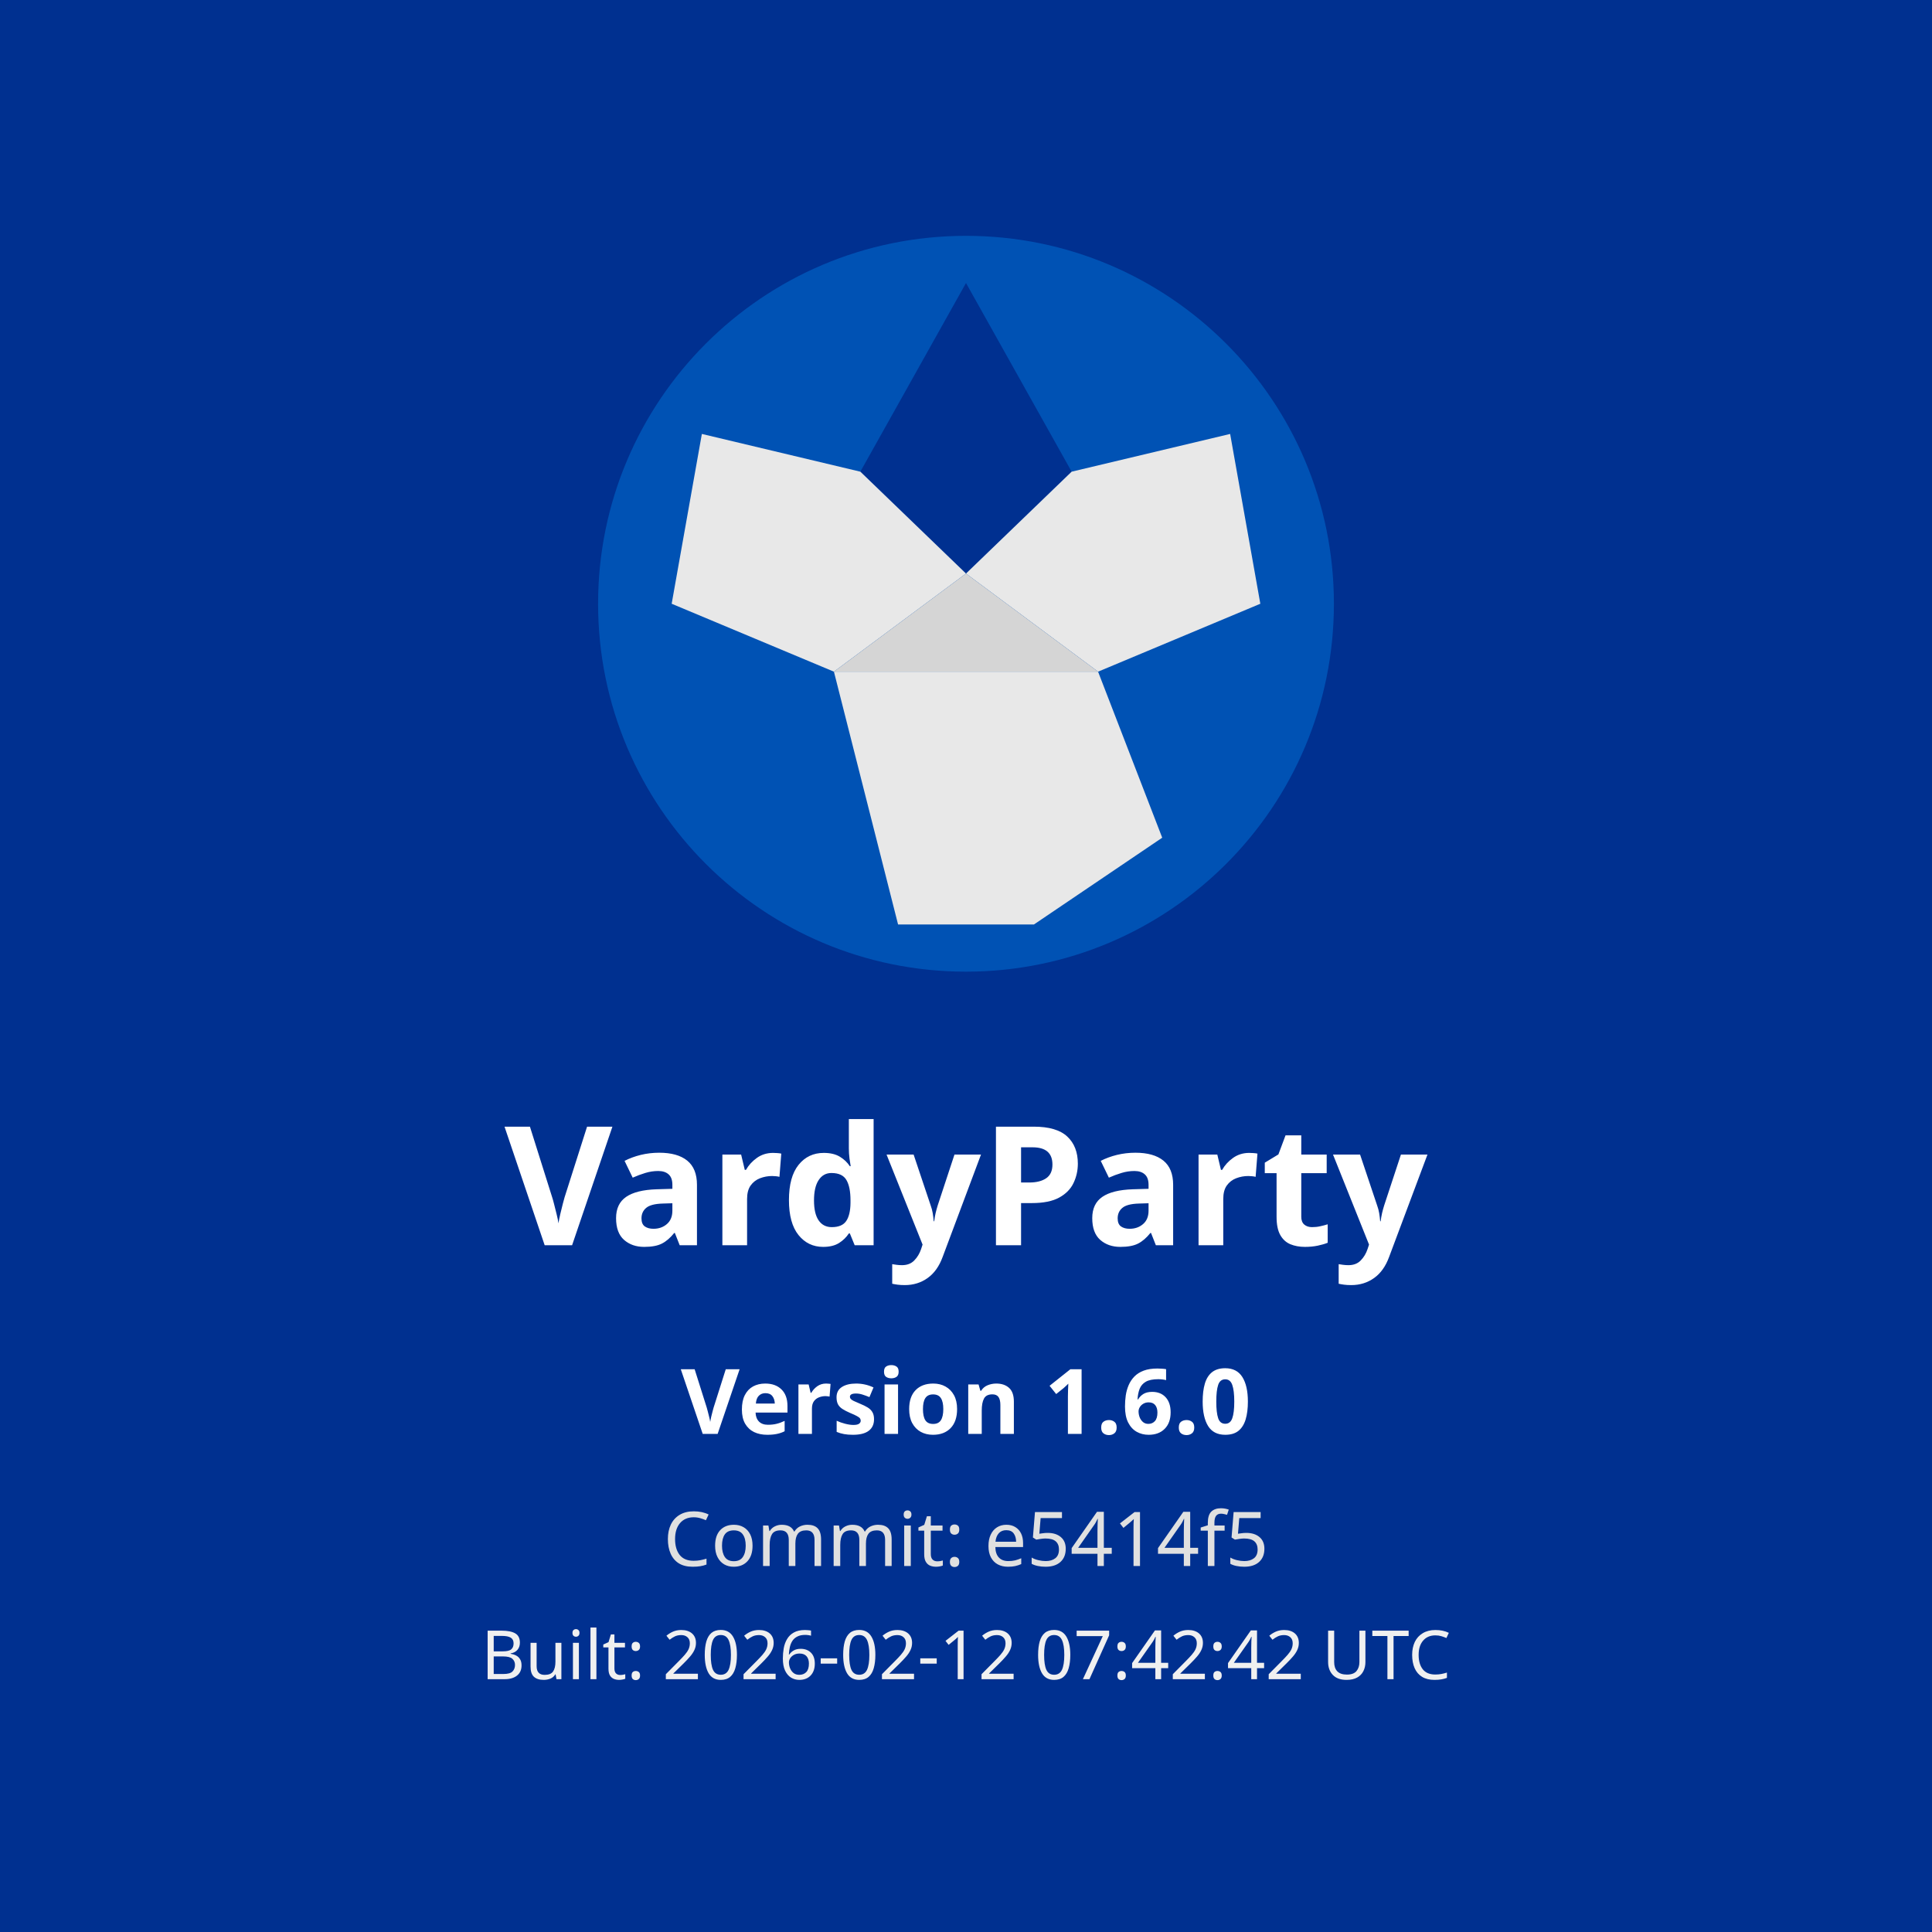
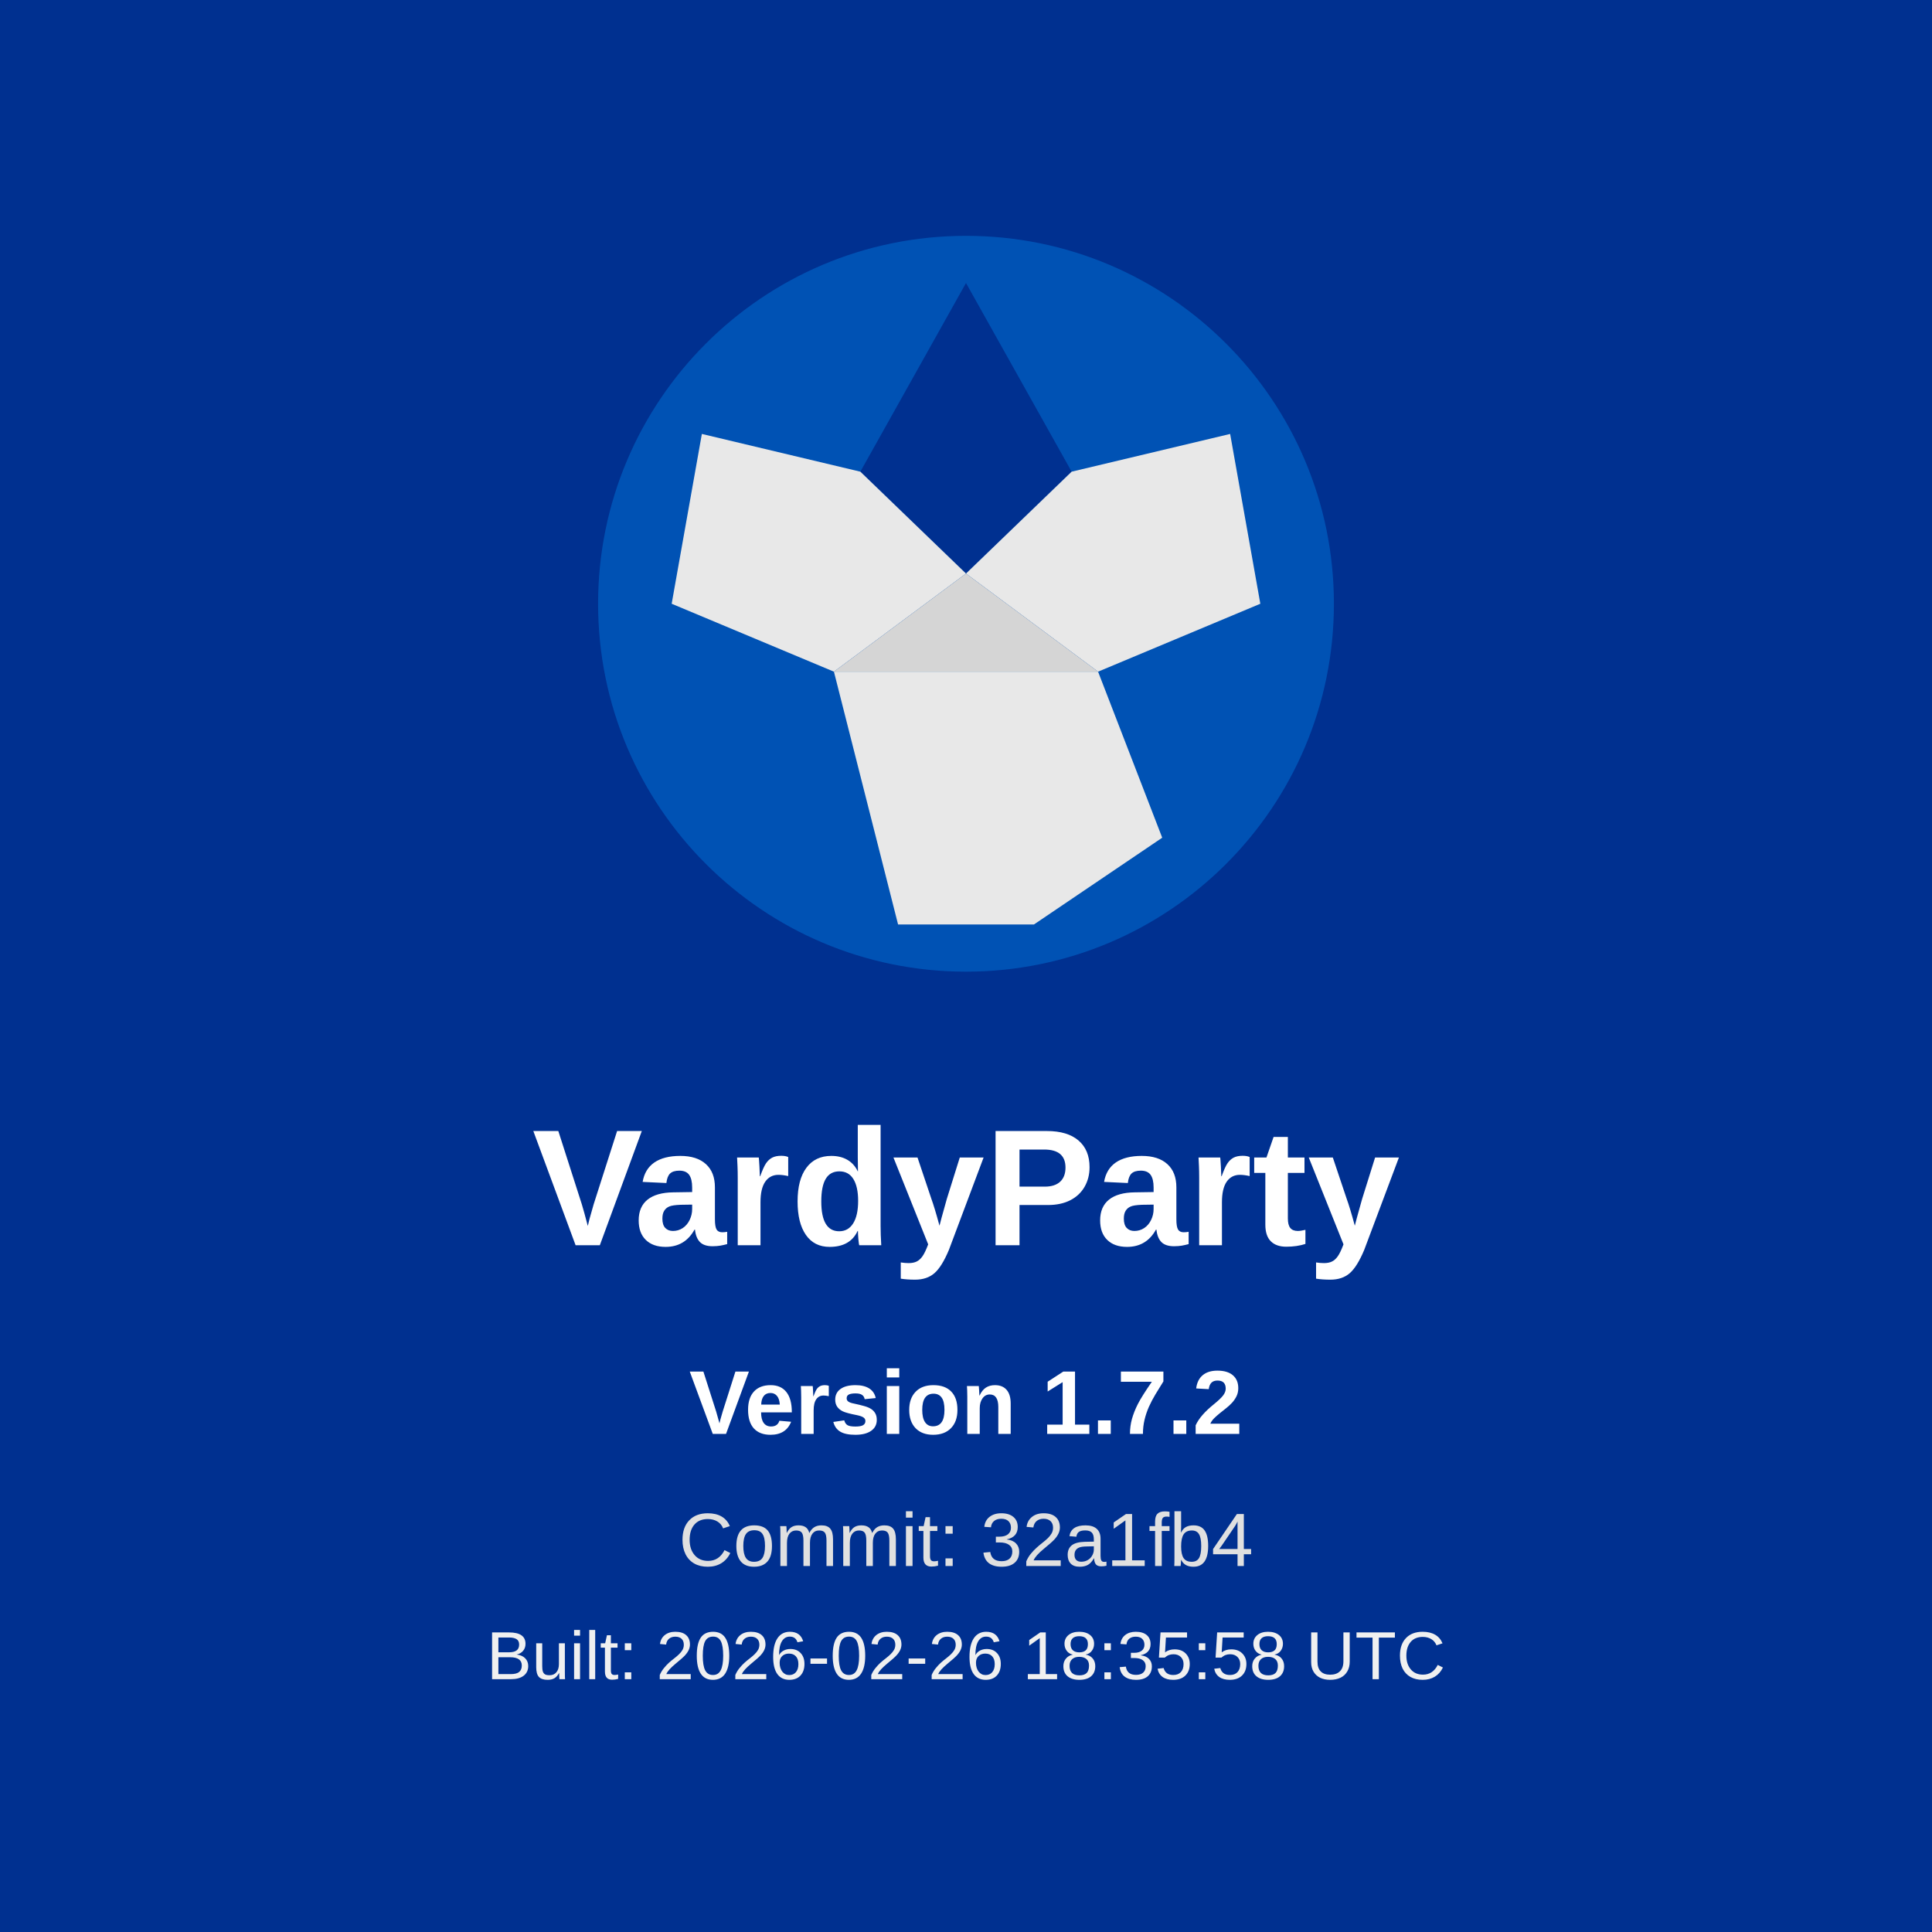
<svg xmlns="http://www.w3.org/2000/svg" width="512" height="512" viewBox="0 0 512 512">
  <rect width="512" height="512" fill="#003090" />
  <g transform="translate(256, 160)">
    <circle cx="0" cy="0" r="100" fill="#0052B4" stroke="#003090" stroke-width="5" />
    <path d="M 0,-85 L 28,-35 L 0,-8 L -28,-35 Z" fill="#003090" />
    <path d="M 28,-35 L 70,-45 L 78,0 L 35,18 L 0,-8 Z" fill="#E8E8E8" />
    <path d="M -28,-35 L -70,-45 L -78,0 L -35,18 L 0,-8 Z" fill="#E8E8E8" />
    <path d="M 35,18 L 52,62 L 18,85 L -18,85 L -35,18 Z" fill="#E8E8E8" />
    <path d="M 0,-8 L 35,18 L -35,18 Z" fill="#D5D5D5" />
  </g>
-   <text x="256" y="330" font-size="44" fill="#ffffff" font-family="sans-serif" font-weight="700" text-anchor="middle">VardyParty</text>
-   <text x="256" y="380" font-size="24" fill="#ffffff" font-family="sans-serif" font-weight="600" text-anchor="middle">Version 1.6.0</text>
-   <text x="256" y="415" font-size="20" fill="#e0e0e0" font-family="sans-serif" text-anchor="middle">Commit: e5414f5</text>
-   <text x="256" y="445" font-size="18" fill="#f0f0f0" font-family="sans-serif" text-anchor="middle">Built: 2026-02-12 07:42:42 UTC</text>
+   <text x="256" y="330" font-size="44" fill="#ffffff" font-family="Arial, Helvetica, sans-serif" font-weight="700" text-anchor="middle">VardyParty</text>
+   <text x="256" y="380" font-size="24" fill="#ffffff" font-family="Arial, Helvetica, sans-serif" font-weight="600" text-anchor="middle">Version 1.7.2</text>
+   <text x="256" y="415" font-size="20" fill="#e0e0e0" font-family="Arial, Helvetica, sans-serif" text-anchor="middle">Commit: 32a1fb4</text>
+   <text x="256" y="445" font-size="18" fill="#f0f0f0" font-family="Arial, Helvetica, sans-serif" text-anchor="middle">Built: 2026-02-26 18:35:58 UTC</text>
</svg>
